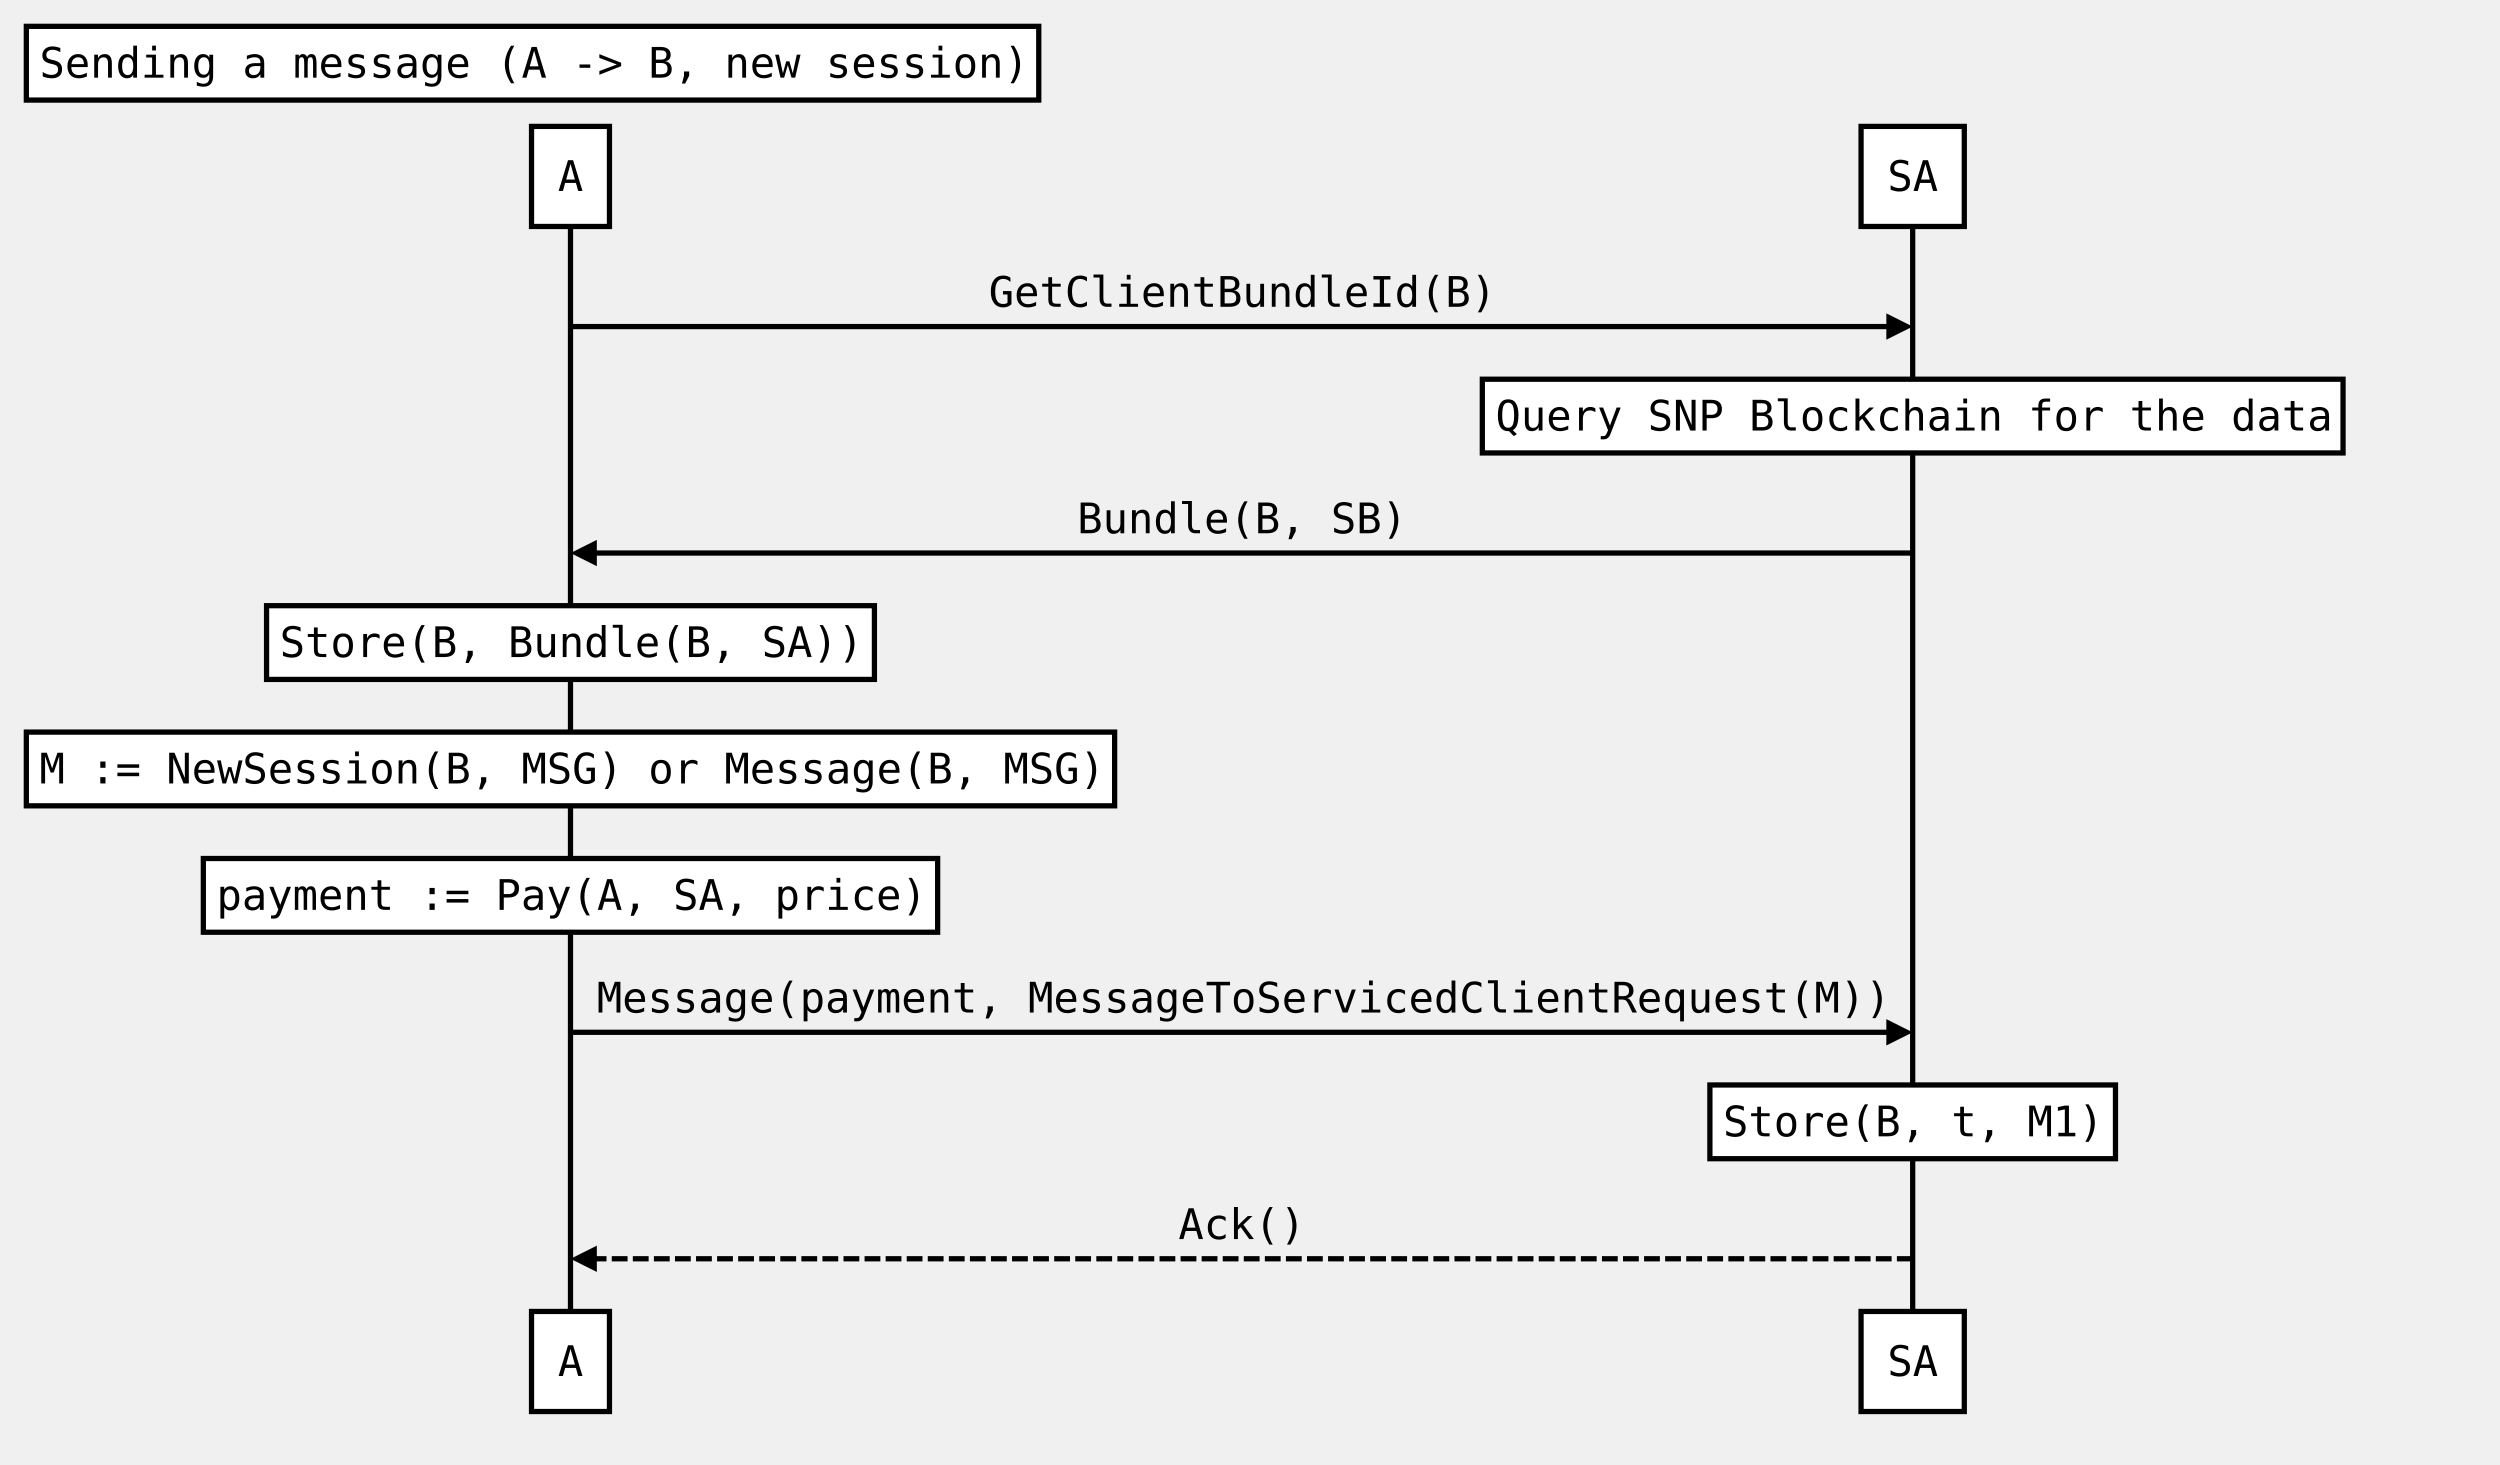
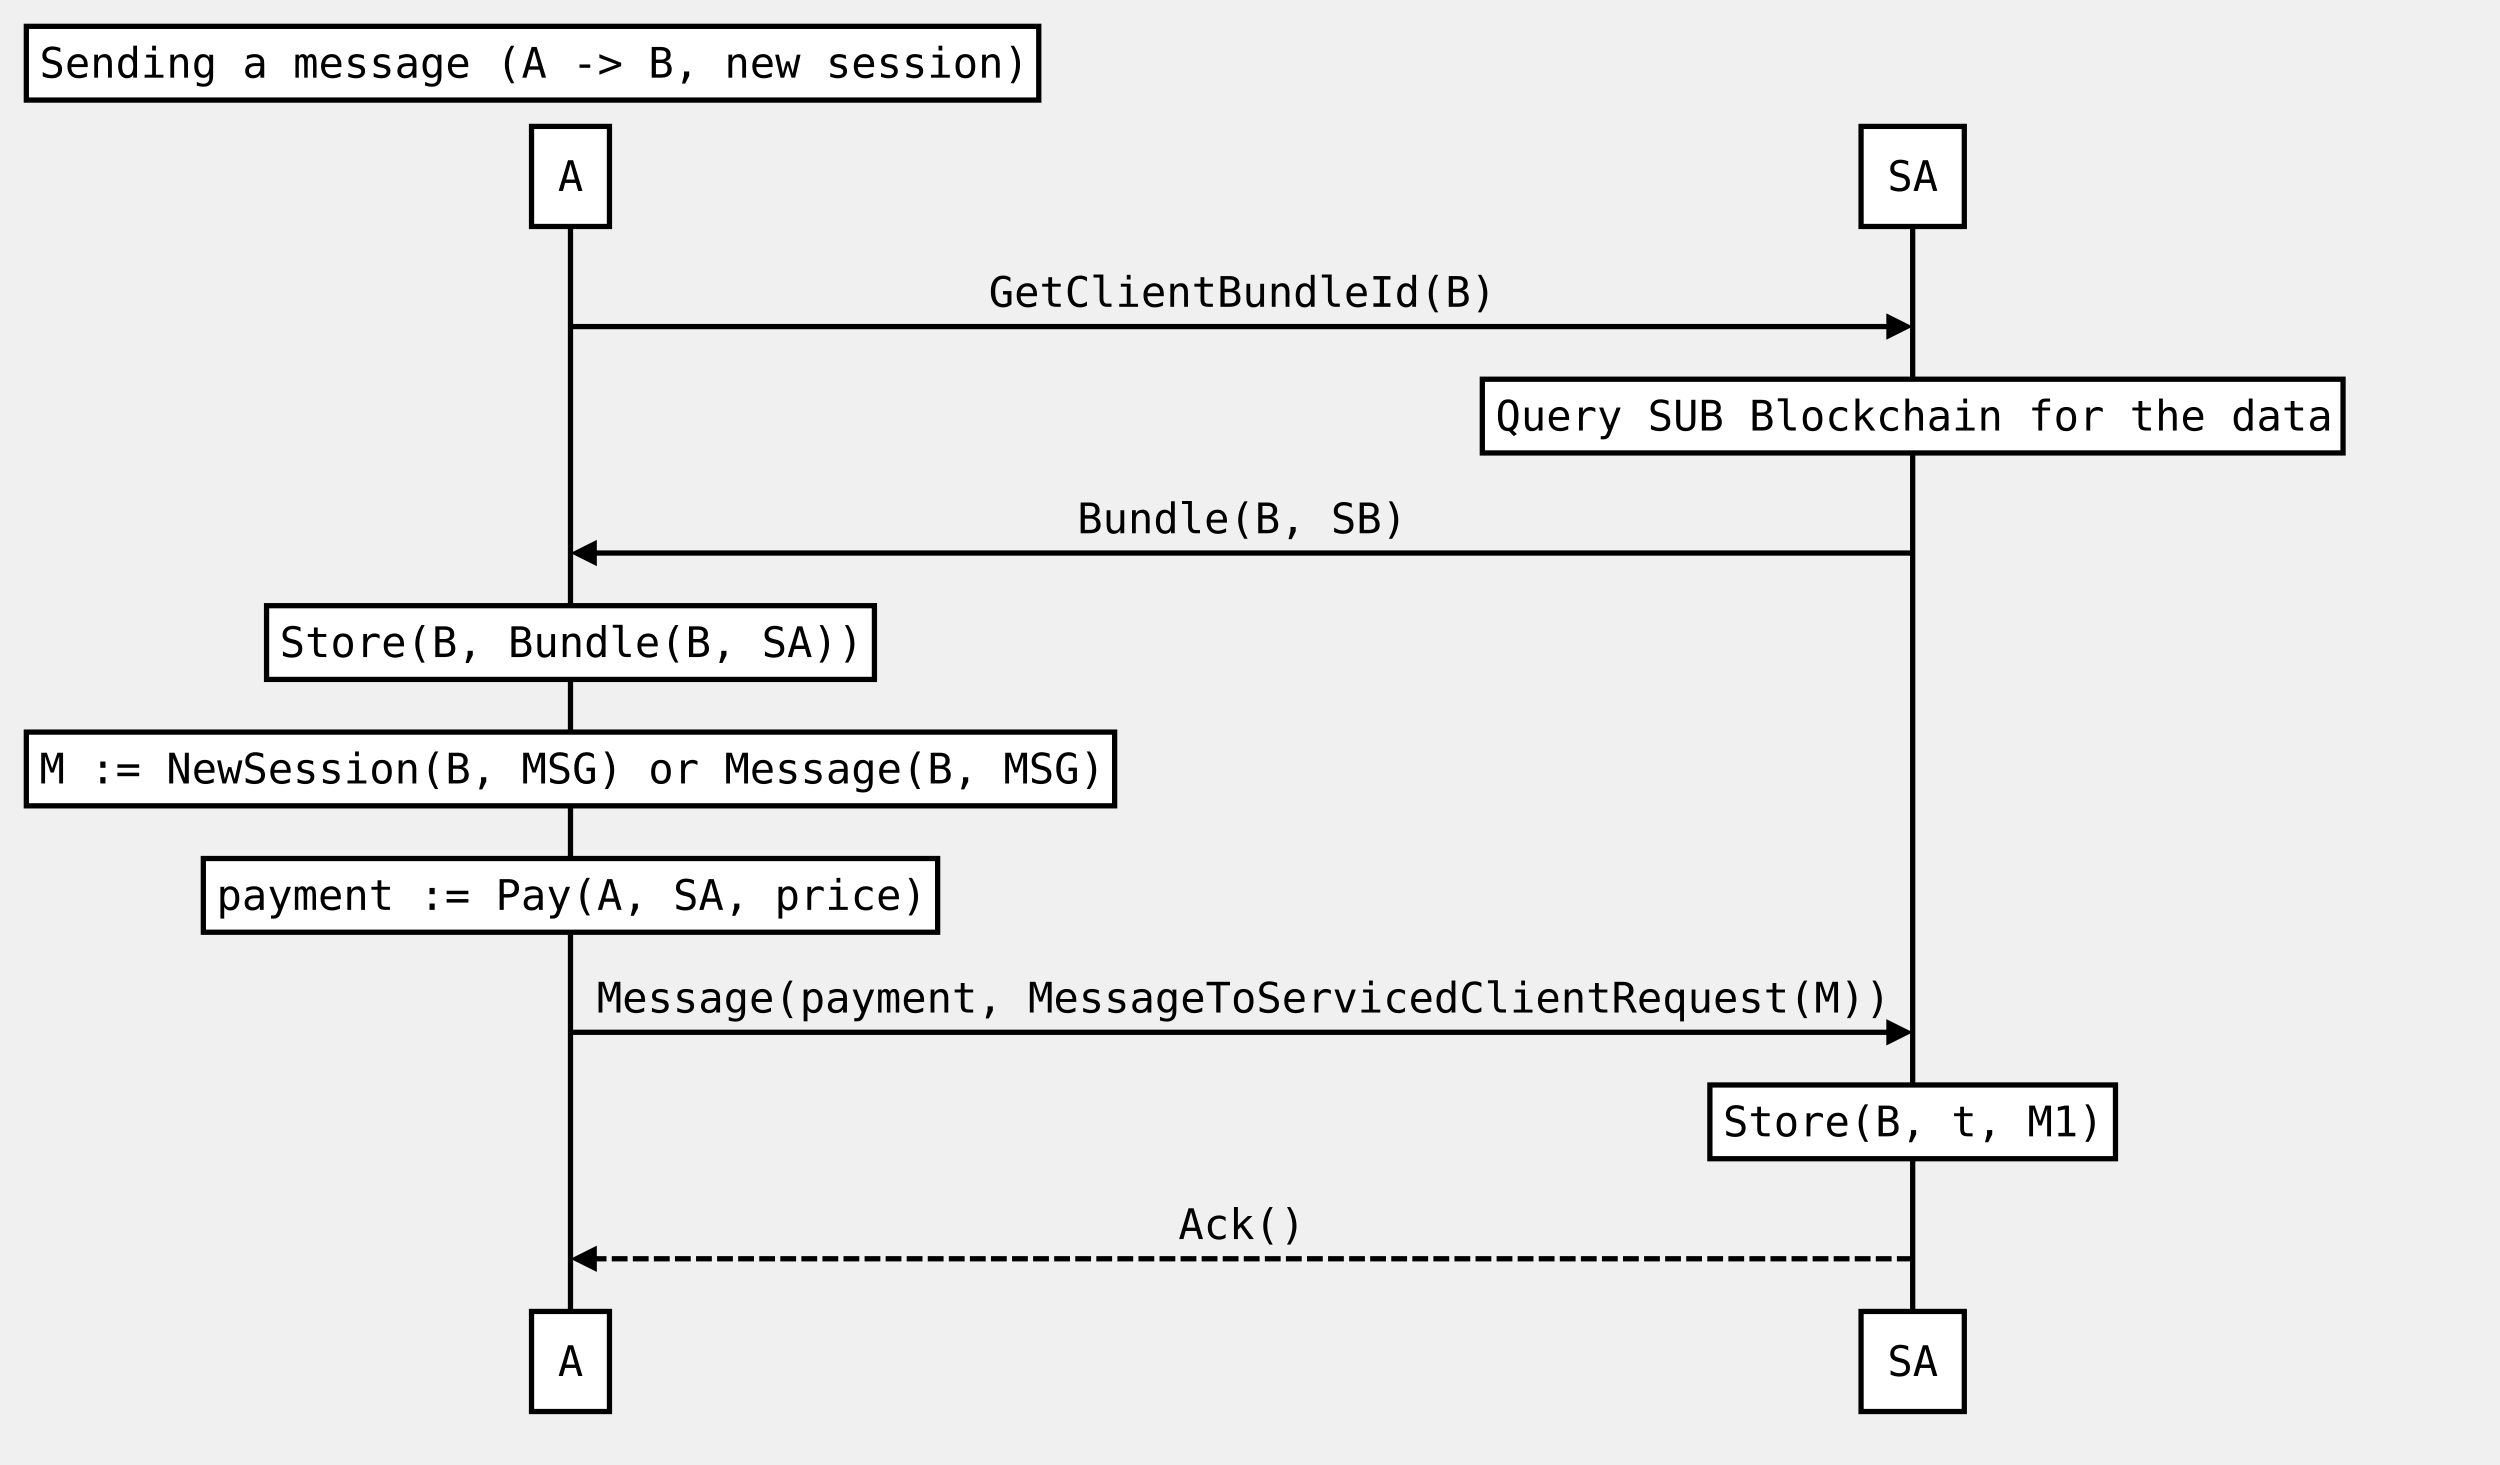
<svg xmlns="http://www.w3.org/2000/svg" xmlns:xlink="http://www.w3.org/1999/xlink" height="556" version="1.1" width="949.328" style="overflow: hidden; position: relative;">
  <defs style="-webkit-tap-highlight-color: rgba(0, 0, 0, 0);">
    <path stroke-linecap="round" d="M5,0 0,2.5 5,5z" id="raphael-marker-block" style="-webkit-tap-highlight-color: rgba(0, 0, 0, 0);" />
    <marker id="raphael-marker-endblock55-obj31" markerHeight="5" markerWidth="5" orient="auto" refX="2.5" refY="2.5" style="-webkit-tap-highlight-color: rgba(0, 0, 0, 0);">
      <use xlink:href="#raphael-marker-block" transform="rotate(180 2.5 2.5) scale(1,1)" stroke-width="1" fill="#000000" stroke="none" style="-webkit-tap-highlight-color: rgba(0, 0, 0, 0);" />
    </marker>
    <marker id="raphael-marker-endblock55-obj37" markerHeight="5" markerWidth="5" orient="auto" refX="2.5" refY="2.5" style="-webkit-tap-highlight-color: rgba(0, 0, 0, 0);">
      <use xlink:href="#raphael-marker-block" transform="rotate(180 2.5 2.5) scale(1,1)" stroke-width="1" fill="#000000" stroke="none" style="-webkit-tap-highlight-color: rgba(0, 0, 0, 0);" />
    </marker>
    <marker id="raphael-marker-endblock55-obj49" markerHeight="5" markerWidth="5" orient="auto" refX="2.5" refY="2.5" style="-webkit-tap-highlight-color: rgba(0, 0, 0, 0);">
      <use xlink:href="#raphael-marker-block" transform="rotate(180 2.5 2.5) scale(1,1)" stroke-width="1" fill="#000000" stroke="none" style="-webkit-tap-highlight-color: rgba(0, 0, 0, 0);" />
    </marker>
    <marker id="raphael-marker-endblock55-obj55" markerHeight="5" markerWidth="5" orient="auto" refX="2.5" refY="2.5" style="-webkit-tap-highlight-color: rgba(0, 0, 0, 0);">
      <use xlink:href="#raphael-marker-block" transform="rotate(180 2.5 2.5) scale(1,1)" stroke-width="1" fill="#000000" stroke="none" style="-webkit-tap-highlight-color: rgba(0, 0, 0, 0);" />
    </marker>
  </defs>
  <rect x="10" y="10" width="384.453" height="28" rx="0" ry="0" fill="#ffffff" stroke="#000000" stroke-width="2" style="-webkit-tap-highlight-color: rgba(0, 0, 0, 0);" />
  <text x="14.992" y="24" text-anchor="start" font-family="Andale Mono, monospace" font-size="16px" stroke="none" fill="#000000" style="-webkit-tap-highlight-color: rgba(0, 0, 0, 0); text-anchor: start; font-family: &quot;Andale Mono&quot;, monospace; font-size: 16px;">
    <tspan dy="5.5" style="-webkit-tap-highlight-color: rgba(0, 0, 0, 0);">Sending a message (A -&gt; B, new session)</tspan>
  </text>
  <rect x="201.836" y="48" width="29.594" height="38" rx="0" ry="0" fill="#ffffff" stroke="#000000" stroke-width="2" style="-webkit-tap-highlight-color: rgba(0, 0, 0, 0);" />
  <text x="211.836" y="67" text-anchor="start" font-family="Andale Mono, monospace" font-size="16px" stroke="none" fill="#000000" style="-webkit-tap-highlight-color: rgba(0, 0, 0, 0); text-anchor: start; font-family: &quot;Andale Mono&quot;, monospace; font-size: 16px;">
    <tspan dy="5.5" style="-webkit-tap-highlight-color: rgba(0, 0, 0, 0);">A</tspan>
  </text>
  <rect x="201.836" y="498" width="29.594" height="38" rx="0" ry="0" fill="#ffffff" stroke="#000000" stroke-width="2" style="-webkit-tap-highlight-color: rgba(0, 0, 0, 0);" />
  <text x="211.836" y="517" text-anchor="start" font-family="Andale Mono, monospace" font-size="16px" stroke="none" fill="#000000" style="-webkit-tap-highlight-color: rgba(0, 0, 0, 0); text-anchor: start; font-family: &quot;Andale Mono&quot;, monospace; font-size: 16px;">
    <tspan dy="5.5" style="-webkit-tap-highlight-color: rgba(0, 0, 0, 0);">A</tspan>
  </text>
  <path fill="none" stroke="#000000" d="M216.633,86L216.633,498" stroke-width="2" style="-webkit-tap-highlight-color: rgba(0, 0, 0, 0);" />
  <rect x="706.703" y="48" width="39.203" height="38" rx="0" ry="0" fill="#ffffff" stroke="#000000" stroke-width="2" style="-webkit-tap-highlight-color: rgba(0, 0, 0, 0);" />
  <text x="716.695" y="67" text-anchor="start" font-family="Andale Mono, monospace" font-size="16px" stroke="none" fill="#000000" style="-webkit-tap-highlight-color: rgba(0, 0, 0, 0); text-anchor: start; font-family: &quot;Andale Mono&quot;, monospace; font-size: 16px;">
    <tspan dy="5.5" style="-webkit-tap-highlight-color: rgba(0, 0, 0, 0);">SA</tspan>
  </text>
  <rect x="706.703" y="498" width="39.203" height="38" rx="0" ry="0" fill="#ffffff" stroke="#000000" stroke-width="2" style="-webkit-tap-highlight-color: rgba(0, 0, 0, 0);" />
  <text x="716.695" y="517" text-anchor="start" font-family="Andale Mono, monospace" font-size="16px" stroke="none" fill="#000000" style="-webkit-tap-highlight-color: rgba(0, 0, 0, 0); text-anchor: start; font-family: &quot;Andale Mono&quot;, monospace; font-size: 16px;">
    <tspan dy="5.5" style="-webkit-tap-highlight-color: rgba(0, 0, 0, 0);">SA</tspan>
  </text>
  <path fill="none" stroke="#000000" d="M726.305,86L726.305,498" stroke-width="2" style="-webkit-tap-highlight-color: rgba(0, 0, 0, 0);" />
  <text x="375.453" y="111" text-anchor="start" font-family="Andale Mono, monospace" font-size="16px" stroke="none" fill="#000000" style="-webkit-tap-highlight-color: rgba(0, 0, 0, 0); text-anchor: start; font-family: &quot;Andale Mono&quot;, monospace; font-size: 16px;">
    <tspan dy="5.5" style="-webkit-tap-highlight-color: rgba(0, 0, 0, 0);">GetClientBundleId(B)</tspan>
  </text>
  <path fill="none" stroke="#000000" d="M216.633,124C216.633,124,668.562,124,721.301,124" stroke-width="2" marker-end="url(#raphael-marker-endblock55-obj31)" stroke-dasharray="none" style="-webkit-tap-highlight-color: rgba(0, 0, 0, 0);" />
  <rect x="562.883" y="144" width="326.844" height="28" rx="0" ry="0" fill="#ffffff" stroke="#000000" stroke-width="2" style="-webkit-tap-highlight-color: rgba(0, 0, 0, 0);" />
  <text x="567.883" y="158" text-anchor="start" font-family="Andale Mono, monospace" font-size="16px" stroke="none" fill="#000000" style="-webkit-tap-highlight-color: rgba(0, 0, 0, 0); text-anchor: start; font-family: &quot;Andale Mono&quot;, monospace; font-size: 16px;">
-     <tspan dy="5.5" style="-webkit-tap-highlight-color: rgba(0, 0, 0, 0);">Query SNP Blockchain for the data</tspan>
+     <tspan dy="5.5" style="-webkit-tap-highlight-color: rgba(0, 0, 0, 0);">Query SUB Blockchain for the data</tspan>
  </text>
  <text x="409.062" y="197" text-anchor="start" font-family="Andale Mono, monospace" font-size="16px" stroke="none" fill="#000000" style="-webkit-tap-highlight-color: rgba(0, 0, 0, 0); text-anchor: start; font-family: &quot;Andale Mono&quot;, monospace; font-size: 16px;">
    <tspan dy="5.5" style="-webkit-tap-highlight-color: rgba(0, 0, 0, 0);">Bundle(B, SB)</tspan>
  </text>
  <path fill="none" stroke="#000000" d="M726.305,210C726.305,210,274.376,210,221.636,210" stroke-width="2" marker-end="url(#raphael-marker-endblock55-obj37)" stroke-dasharray="none" style="-webkit-tap-highlight-color: rgba(0, 0, 0, 0);" />
  <rect x="101.219" y="230" width="230.828" height="28" rx="0" ry="0" fill="#ffffff" stroke="#000000" stroke-width="2" style="-webkit-tap-highlight-color: rgba(0, 0, 0, 0);" />
  <text x="106.211" y="244" text-anchor="start" font-family="Andale Mono, monospace" font-size="16px" stroke="none" fill="#000000" style="-webkit-tap-highlight-color: rgba(0, 0, 0, 0); text-anchor: start; font-family: &quot;Andale Mono&quot;, monospace; font-size: 16px;">
    <tspan dy="5.5" style="-webkit-tap-highlight-color: rgba(0, 0, 0, 0);">Store(B, Bundle(B, SA))</tspan>
  </text>
  <rect x="10" y="278" width="413.266" height="28" rx="0" ry="0" fill="#ffffff" stroke="#000000" stroke-width="2" style="-webkit-tap-highlight-color: rgba(0, 0, 0, 0);" />
  <text x="14.992" y="292" text-anchor="start" font-family="Andale Mono, monospace" font-size="16px" stroke="none" fill="#000000" style="-webkit-tap-highlight-color: rgba(0, 0, 0, 0); text-anchor: start; font-family: &quot;Andale Mono&quot;, monospace; font-size: 16px;">
    <tspan dy="5.5" style="-webkit-tap-highlight-color: rgba(0, 0, 0, 0);">M := NewSession(B, MSG) or Message(B, MSG)</tspan>
  </text>
  <rect x="77.211" y="326" width="278.844" height="28" rx="0" ry="0" fill="#ffffff" stroke="#000000" stroke-width="2" style="-webkit-tap-highlight-color: rgba(0, 0, 0, 0);" />
  <text x="82.211" y="340" text-anchor="start" font-family="Andale Mono, monospace" font-size="16px" stroke="none" fill="#000000" style="-webkit-tap-highlight-color: rgba(0, 0, 0, 0); text-anchor: start; font-family: &quot;Andale Mono&quot;, monospace; font-size: 16px;">
    <tspan dy="5.5" style="-webkit-tap-highlight-color: rgba(0, 0, 0, 0);">payment := Pay(A, SA, price)</tspan>
  </text>
  <text x="226.625" y="379" text-anchor="start" font-family="Andale Mono, monospace" font-size="16px" stroke="none" fill="#000000" style="-webkit-tap-highlight-color: rgba(0, 0, 0, 0); text-anchor: start; font-family: &quot;Andale Mono&quot;, monospace; font-size: 16px;">
    <tspan dy="5.5" style="-webkit-tap-highlight-color: rgba(0, 0, 0, 0);">Message(payment, MessageToServicedClientRequest(M))</tspan>
  </text>
  <path fill="none" stroke="#000000" d="M216.633,392C216.633,392,668.562,392,721.301,392" stroke-width="2" marker-end="url(#raphael-marker-endblock55-obj49)" stroke-dasharray="none" style="-webkit-tap-highlight-color: rgba(0, 0, 0, 0);" />
  <rect x="649.297" y="412" width="154.016" height="28" rx="0" ry="0" fill="#ffffff" stroke="#000000" stroke-width="2" style="-webkit-tap-highlight-color: rgba(0, 0, 0, 0);" />
  <text x="654.289" y="426" text-anchor="start" font-family="Andale Mono, monospace" font-size="16px" stroke="none" fill="#000000" style="-webkit-tap-highlight-color: rgba(0, 0, 0, 0); text-anchor: start; font-family: &quot;Andale Mono&quot;, monospace; font-size: 16px;">
    <tspan dy="5.5" style="-webkit-tap-highlight-color: rgba(0, 0, 0, 0);">Store(B, t, M1)</tspan>
  </text>
  <text x="447.469" y="465" text-anchor="start" font-family="Andale Mono, monospace" font-size="16px" stroke="none" fill="#000000" style="-webkit-tap-highlight-color: rgba(0, 0, 0, 0); text-anchor: start; font-family: &quot;Andale Mono&quot;, monospace; font-size: 16px;">
    <tspan dy="5.5" style="-webkit-tap-highlight-color: rgba(0, 0, 0, 0);">Ack()</tspan>
  </text>
  <path fill="none" stroke="#000000" d="M726.305,478C726.305,478,274.376,478,221.636,478" stroke-width="2" marker-end="url(#raphael-marker-endblock55-obj55)" stroke-dasharray="6,2" style="-webkit-tap-highlight-color: rgba(0, 0, 0, 0);" />
</svg>
